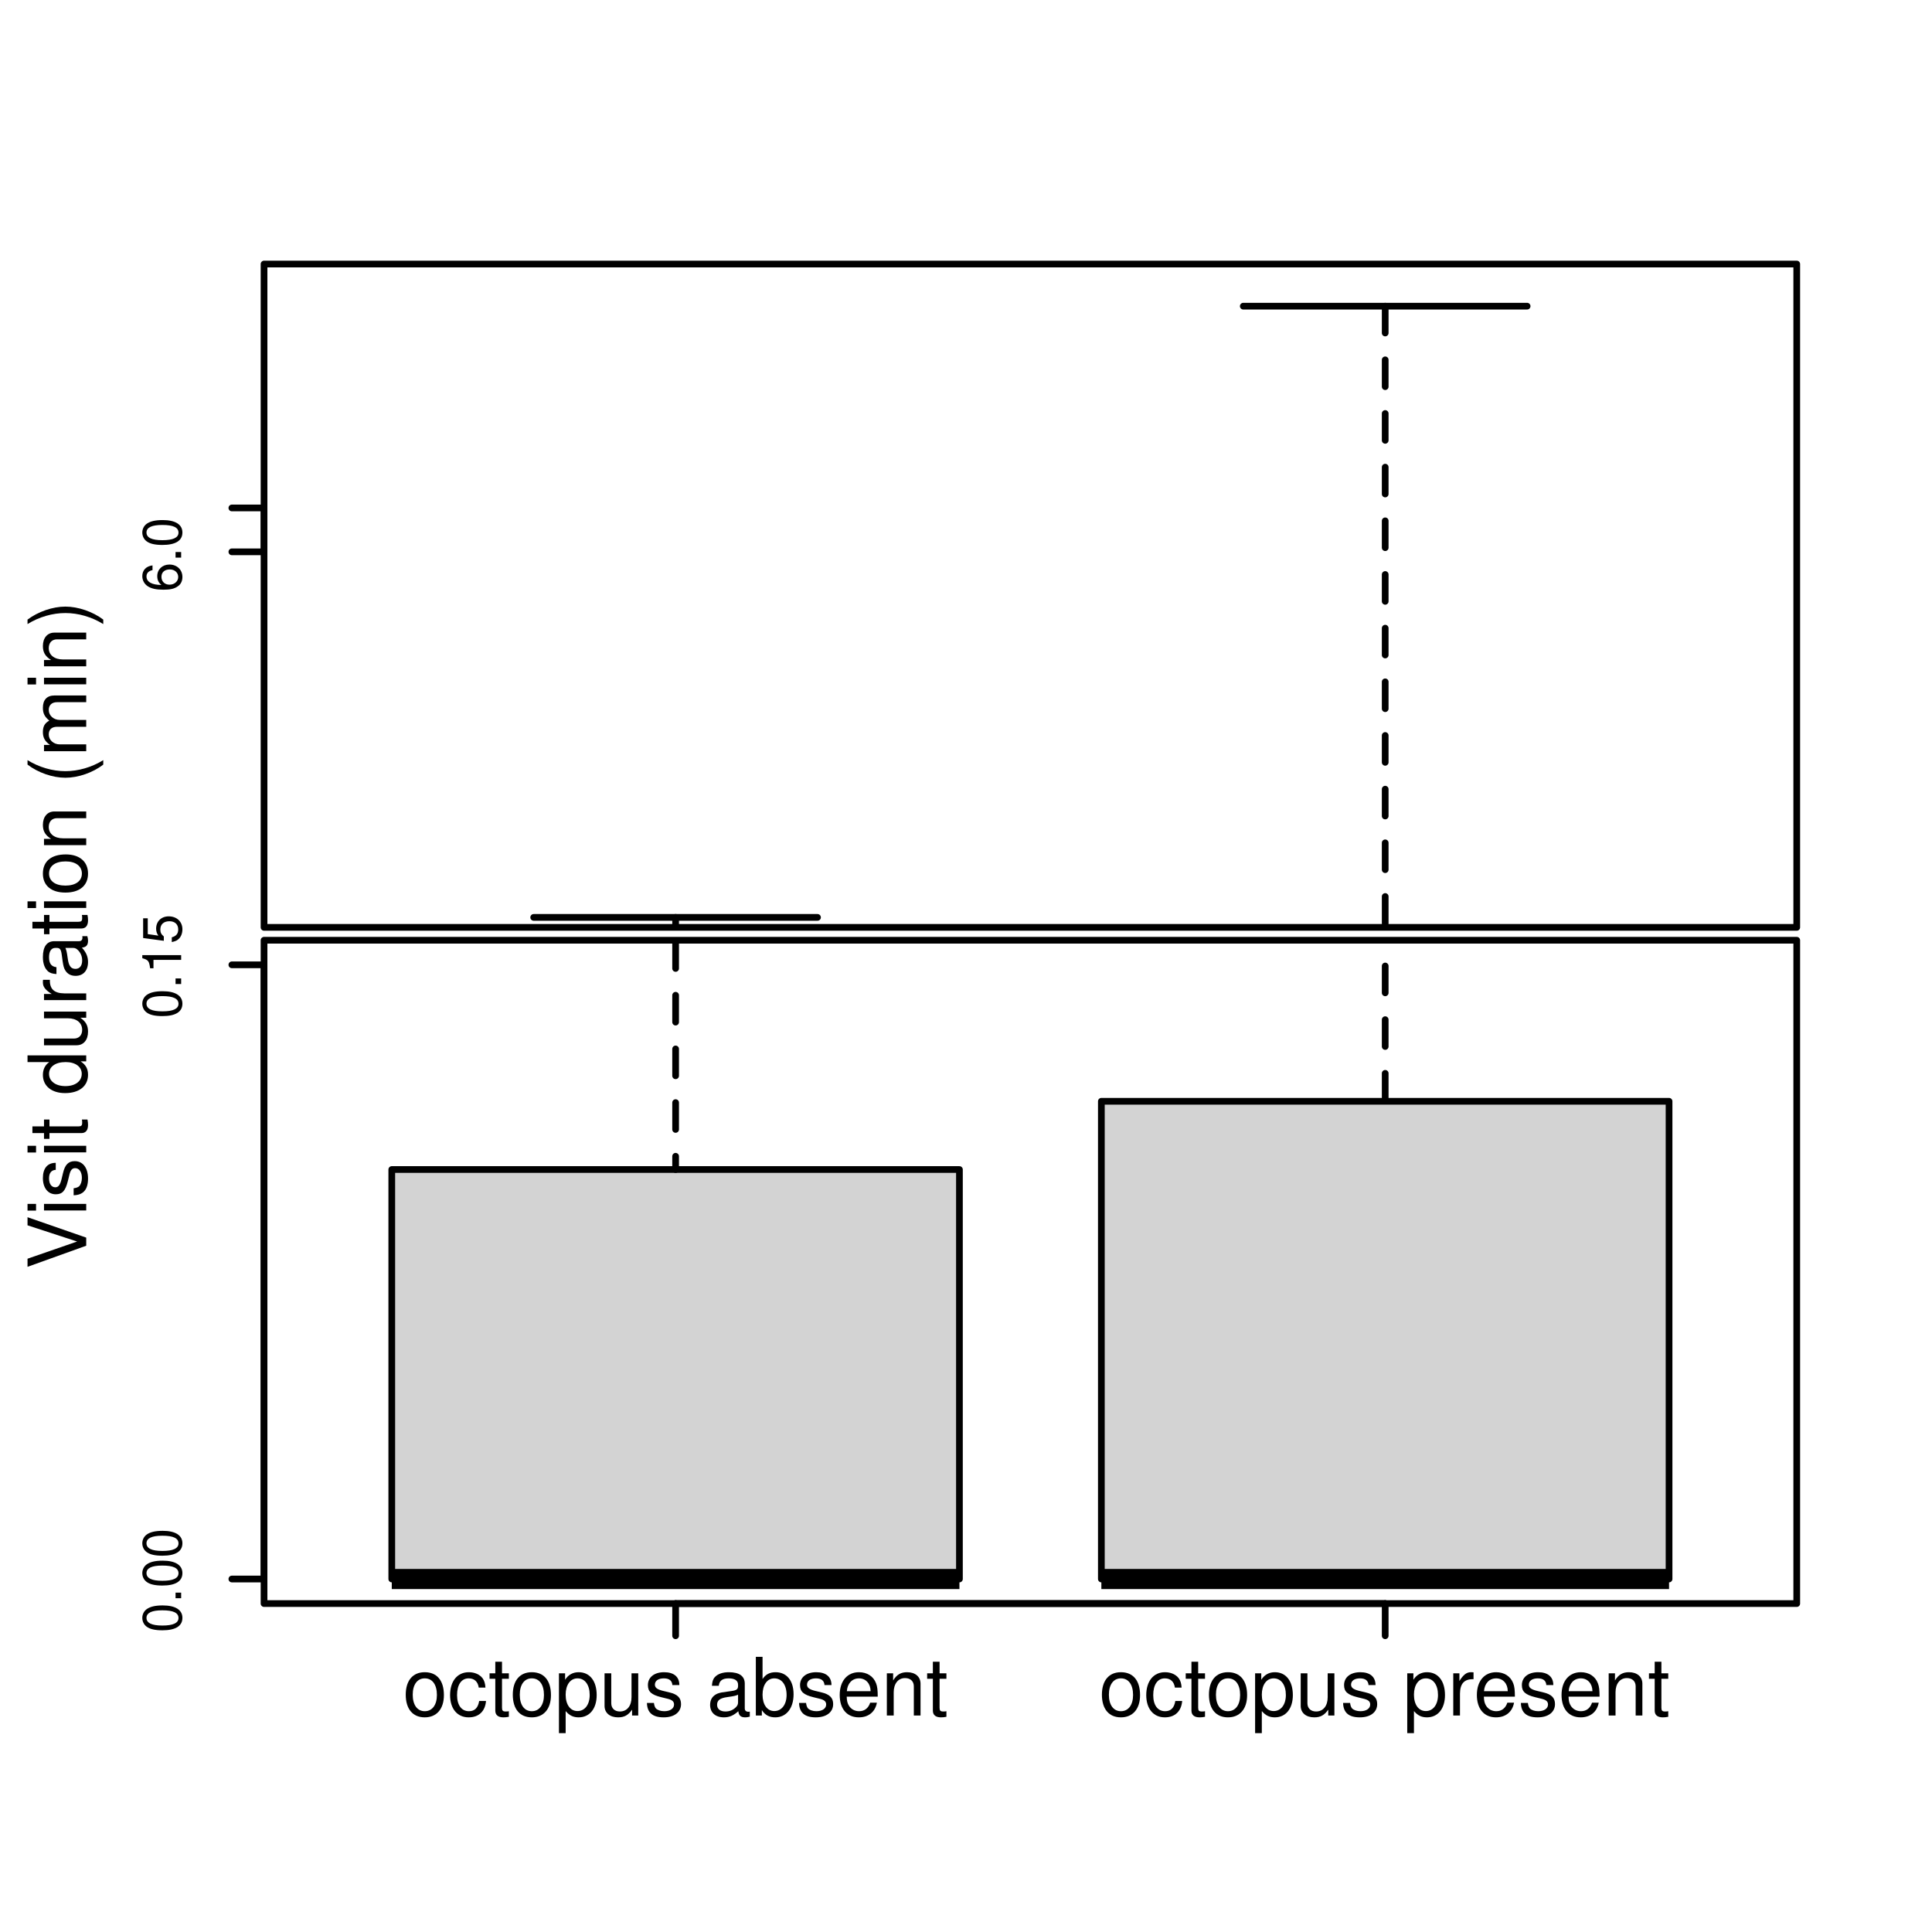
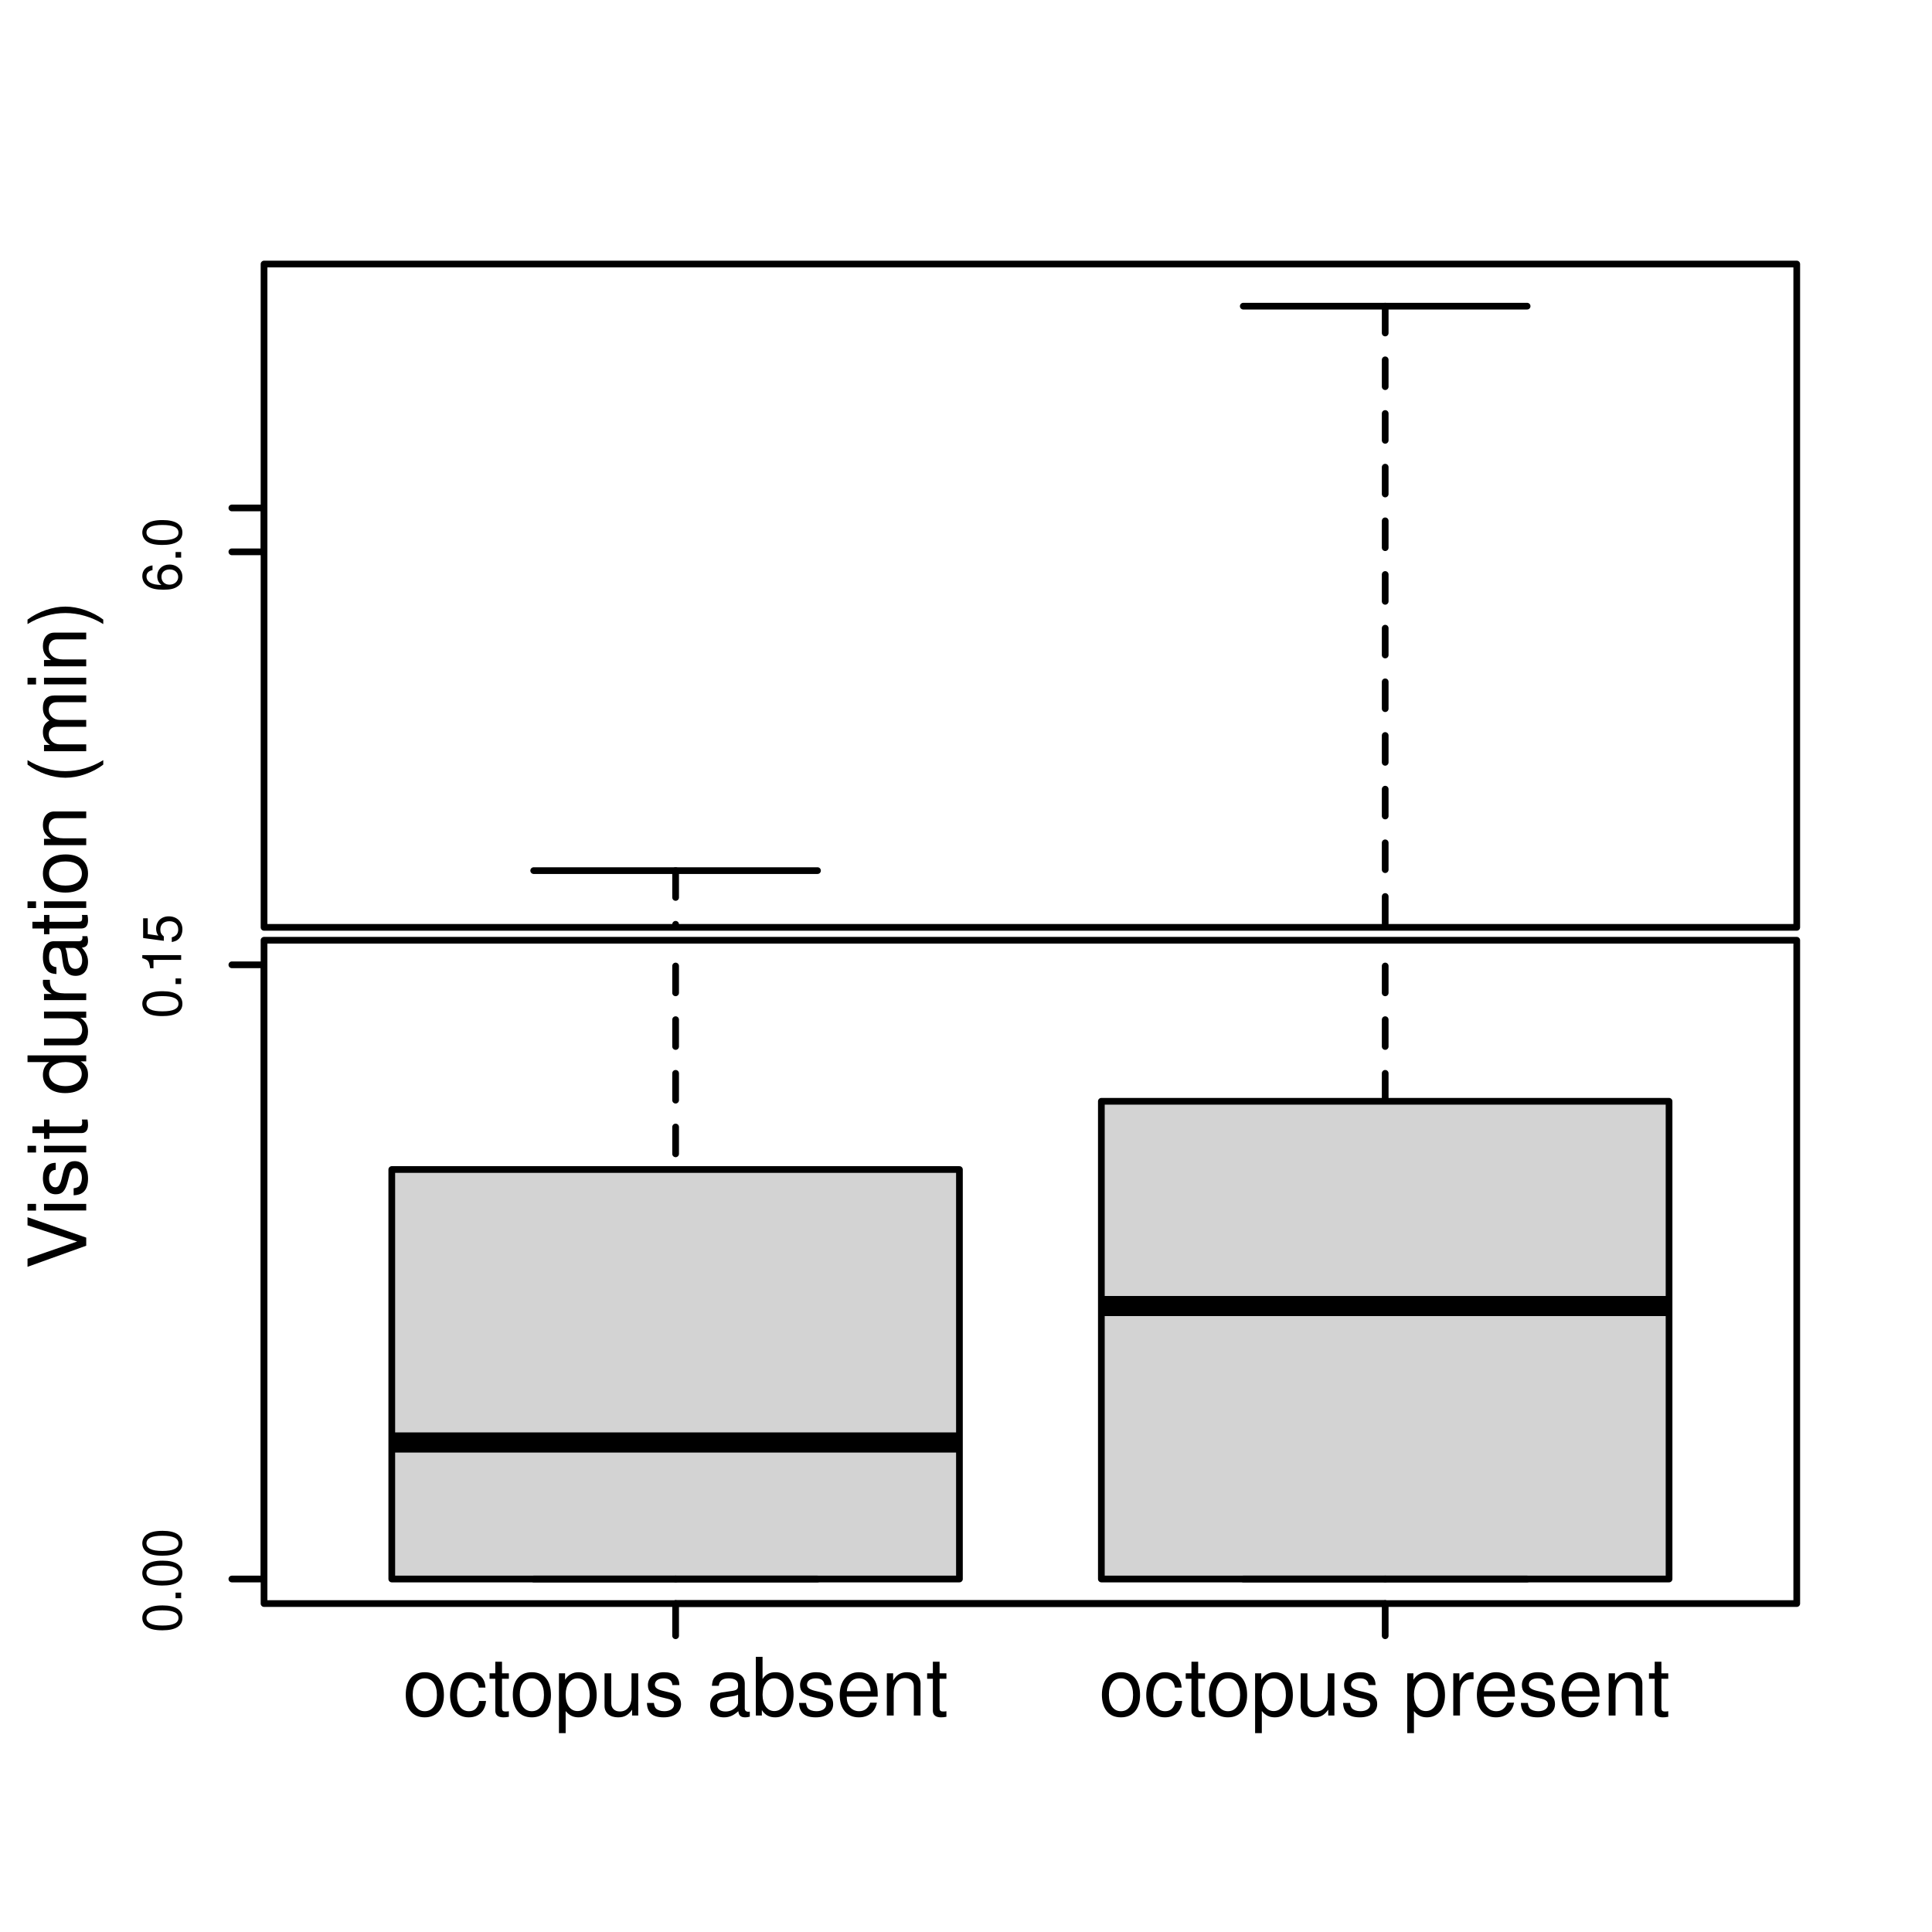
<svg xmlns="http://www.w3.org/2000/svg" xmlns:xlink="http://www.w3.org/1999/xlink" width="216pt" height="216pt" viewBox="0 0 216 216" version="1.1">
  <defs>
    <g>
      <symbol overflow="visible" id="glyph0-0">
        <path style="stroke:none;" d="" />
      </symbol>
      <symbol overflow="visible" id="glyph0-1">
        <path style="stroke:none;" d="M -3.203 -2.984 C -3.922 -2.891 -4.344 -2.438 -4.344 -1.781 C -4.344 -1.312 -4.109 -0.891 -3.719 -0.641 C -3.297 -0.375 -2.766 -0.266 -1.984 -0.266 C -1.25 -0.266 -0.781 -0.359 -0.406 -0.625 C -0.047 -0.844 0.141 -1.219 0.141 -1.688 C 0.141 -2.5 -0.469 -3.078 -1.312 -3.078 C -2.109 -3.078 -2.672 -2.531 -2.672 -1.781 C -2.672 -1.359 -2.516 -1.031 -2.203 -0.797 C -3.281 -0.797 -3.875 -1.141 -3.875 -1.75 C -3.875 -2.125 -3.625 -2.375 -3.203 -2.453 Z M -2.203 -1.703 C -2.203 -2.219 -1.844 -2.531 -1.266 -2.531 C -0.719 -2.531 -0.328 -2.172 -0.328 -1.688 C -0.328 -1.203 -0.75 -0.828 -1.297 -0.828 C -1.844 -0.828 -2.203 -1.188 -2.203 -1.703 Z M -2.203 -1.703 " />
      </symbol>
      <symbol overflow="visible" id="glyph0-2">
        <path style="stroke:none;" d="M -0.625 -1.141 L -0.625 -0.516 L 0 -0.516 L 0 -1.141 Z M -0.625 -1.141 " />
      </symbol>
      <symbol overflow="visible" id="glyph0-3">
        <path style="stroke:none;" d="M -4.344 -1.656 C -4.344 -1.25 -4.156 -0.891 -3.859 -0.672 C -3.484 -0.391 -2.906 -0.266 -2.094 -0.266 C -0.641 -0.266 0.141 -0.734 0.141 -1.656 C 0.141 -2.547 -0.641 -3.047 -2.062 -3.047 C -2.906 -3.047 -3.469 -2.906 -3.859 -2.625 C -4.156 -2.406 -4.344 -2.047 -4.344 -1.656 Z M -3.875 -1.656 C -3.875 -2.219 -3.281 -2.5 -2.109 -2.5 C -0.875 -2.5 -0.297 -2.219 -0.297 -1.641 C -0.297 -1.078 -0.906 -0.797 -2.094 -0.797 C -3.281 -0.797 -3.875 -1.078 -3.875 -1.656 Z M -3.875 -1.656 " />
      </symbol>
      <symbol overflow="visible" id="glyph0-4">
        <path style="stroke:none;" d="M -3.094 -1.547 L 0 -1.547 L 0 -2.078 L -4.344 -2.078 L -4.344 -1.734 C -3.672 -1.547 -3.578 -1.422 -3.469 -0.609 L -3.094 -0.609 Z M -3.094 -1.547 " />
      </symbol>
      <symbol overflow="visible" id="glyph0-5">
        <path style="stroke:none;" d="M -4.25 -2.859 L -4.25 -0.656 L -1.938 -0.344 L -1.938 -0.828 C -2.234 -1.078 -2.328 -1.281 -2.328 -1.609 C -2.328 -2.188 -1.938 -2.531 -1.312 -2.531 C -0.703 -2.531 -0.328 -2.188 -0.328 -1.609 C -0.328 -1.141 -0.562 -0.859 -1.047 -0.734 L -1.047 -0.203 C -0.703 -0.281 -0.531 -0.344 -0.375 -0.469 C -0.047 -0.703 0.141 -1.141 0.141 -1.625 C 0.141 -2.484 -0.484 -3.078 -1.391 -3.078 C -2.219 -3.078 -2.797 -2.516 -2.797 -1.703 C -2.797 -1.406 -2.719 -1.156 -2.547 -0.922 L -3.734 -1.094 L -3.734 -2.859 Z M -4.25 -2.859 " />
      </symbol>
      <symbol overflow="visible" id="glyph1-0">
        <path style="stroke:none;" d="" />
      </symbol>
      <symbol overflow="visible" id="glyph1-1">
        <path style="stroke:none;" d="M 2.453 -4.844 C 1.109 -4.844 0.328 -3.906 0.328 -2.328 C 0.328 -0.734 1.109 0.203 2.453 0.203 C 3.781 0.203 4.594 -0.734 4.594 -2.281 C 4.594 -3.922 3.812 -4.844 2.453 -4.844 Z M 2.453 -4.156 C 3.297 -4.156 3.812 -3.469 3.812 -2.297 C 3.812 -1.172 3.281 -0.484 2.453 -0.484 C 1.625 -0.484 1.109 -1.172 1.109 -2.328 C 1.109 -3.469 1.625 -4.156 2.453 -4.156 Z M 2.453 -4.156 " />
      </symbol>
      <symbol overflow="visible" id="glyph1-2">
        <path style="stroke:none;" d="M 4.234 -3.125 C 4.203 -3.594 4.109 -3.891 3.922 -4.156 C 3.594 -4.594 3.031 -4.844 2.375 -4.844 C 1.094 -4.844 0.281 -3.844 0.281 -2.281 C 0.281 -0.75 1.094 0.203 2.359 0.203 C 3.484 0.203 4.203 -0.469 4.297 -1.625 L 3.531 -1.625 C 3.406 -0.859 3.031 -0.484 2.391 -0.484 C 1.562 -0.484 1.062 -1.156 1.062 -2.281 C 1.062 -3.453 1.547 -4.156 2.359 -4.156 C 3 -4.156 3.391 -3.781 3.484 -3.125 Z M 4.234 -3.125 " />
      </symbol>
      <symbol overflow="visible" id="glyph1-3">
        <path style="stroke:none;" d="M 2.281 -4.719 L 1.516 -4.719 L 1.516 -6.016 L 0.766 -6.016 L 0.766 -4.719 L 0.125 -4.719 L 0.125 -4.109 L 0.766 -4.109 L 0.766 -0.547 C 0.766 -0.047 1.094 0.203 1.672 0.203 C 1.875 0.203 2.031 0.188 2.281 0.141 L 2.281 -0.484 C 2.172 -0.453 2.078 -0.453 1.922 -0.453 C 1.609 -0.453 1.516 -0.547 1.516 -0.875 L 1.516 -4.109 L 2.281 -4.109 Z M 2.281 -4.719 " />
      </symbol>
      <symbol overflow="visible" id="glyph1-4">
        <path style="stroke:none;" d="M 0.484 1.969 L 1.234 1.969 L 1.234 -0.5 C 1.641 -0.016 2.078 0.203 2.688 0.203 C 3.922 0.203 4.703 -0.781 4.703 -2.281 C 4.703 -3.859 3.938 -4.844 2.688 -4.844 C 2.047 -4.844 1.531 -4.562 1.172 -4 L 1.172 -4.719 L 0.484 -4.719 Z M 2.562 -4.156 C 3.391 -4.156 3.922 -3.422 3.922 -2.297 C 3.922 -1.219 3.375 -0.5 2.562 -0.5 C 1.75 -0.5 1.234 -1.219 1.234 -2.328 C 1.234 -3.422 1.75 -4.156 2.562 -4.156 Z M 2.562 -4.156 " />
      </symbol>
      <symbol overflow="visible" id="glyph1-5">
        <path style="stroke:none;" d="M 4.344 0 L 4.344 -4.719 L 3.594 -4.719 L 3.594 -2.047 C 3.594 -1.078 3.094 -0.453 2.297 -0.453 C 1.703 -0.453 1.328 -0.812 1.328 -1.375 L 1.328 -4.719 L 0.578 -4.719 L 0.578 -1.078 C 0.578 -0.297 1.172 0.203 2.094 0.203 C 2.781 0.203 3.219 -0.031 3.656 -0.656 L 3.656 0 Z M 4.344 0 " />
      </symbol>
      <symbol overflow="visible" id="glyph1-6">
        <path style="stroke:none;" d="M 3.938 -3.406 C 3.938 -4.328 3.328 -4.844 2.234 -4.844 C 1.141 -4.844 0.422 -4.281 0.422 -3.406 C 0.422 -2.672 0.797 -2.328 1.922 -2.047 L 2.625 -1.875 C 3.141 -1.75 3.344 -1.562 3.344 -1.234 C 3.344 -0.781 2.906 -0.484 2.25 -0.484 C 1.844 -0.484 1.5 -0.609 1.312 -0.797 C 1.203 -0.938 1.141 -1.078 1.094 -1.406 L 0.312 -1.406 C 0.344 -0.312 0.953 0.203 2.188 0.203 C 3.375 0.203 4.125 -0.375 4.125 -1.281 C 4.125 -1.984 3.734 -2.375 2.797 -2.594 L 2.078 -2.766 C 1.469 -2.922 1.203 -3.109 1.203 -3.453 C 1.203 -3.891 1.594 -4.156 2.203 -4.156 C 2.812 -4.156 3.125 -3.891 3.156 -3.406 Z M 3.938 -3.406 " />
      </symbol>
      <symbol overflow="visible" id="glyph1-7">
        <path style="stroke:none;" d="" />
      </symbol>
      <symbol overflow="visible" id="glyph1-8">
        <path style="stroke:none;" d="M 4.812 -0.438 C 4.734 -0.422 4.703 -0.422 4.656 -0.422 C 4.391 -0.422 4.25 -0.562 4.25 -0.797 L 4.25 -3.562 C 4.25 -4.406 3.641 -4.844 2.469 -4.844 C 1.781 -4.844 1.234 -4.656 0.906 -4.297 C 0.688 -4.062 0.609 -3.781 0.578 -3.328 L 1.344 -3.328 C 1.406 -3.891 1.75 -4.156 2.453 -4.156 C 3.125 -4.156 3.5 -3.906 3.5 -3.453 L 3.5 -3.266 C 3.484 -2.938 3.328 -2.812 2.719 -2.734 C 1.656 -2.594 1.5 -2.562 1.203 -2.453 C 0.656 -2.219 0.375 -1.797 0.375 -1.188 C 0.375 -0.328 0.969 0.203 1.922 0.203 C 2.516 0.203 3 0 3.531 -0.484 C 3.578 0 3.812 0.203 4.297 0.203 C 4.469 0.203 4.562 0.188 4.812 0.125 Z M 3.5 -1.484 C 3.5 -1.234 3.422 -1.078 3.203 -0.875 C 2.891 -0.594 2.531 -0.453 2.094 -0.453 C 1.5 -0.453 1.156 -0.734 1.156 -1.203 C 1.156 -1.703 1.484 -1.953 2.297 -2.062 C 3.094 -2.172 3.25 -2.219 3.5 -2.328 Z M 3.5 -1.484 " />
      </symbol>
      <symbol overflow="visible" id="glyph1-9">
        <path style="stroke:none;" d="M 0.484 -6.562 L 0.484 0 L 1.156 0 L 1.156 -0.609 C 1.516 -0.047 2 0.203 2.656 0.203 C 3.891 0.203 4.703 -0.812 4.703 -2.375 C 4.703 -3.906 3.938 -4.844 2.688 -4.844 C 2.047 -4.844 1.578 -4.609 1.234 -4.078 L 1.234 -6.562 Z M 2.547 -4.156 C 3.391 -4.156 3.922 -3.422 3.922 -2.297 C 3.922 -1.219 3.359 -0.5 2.547 -0.5 C 1.75 -0.5 1.234 -1.219 1.234 -2.328 C 1.234 -3.422 1.75 -4.156 2.547 -4.156 Z M 2.547 -4.156 " />
      </symbol>
      <symbol overflow="visible" id="glyph1-10">
        <path style="stroke:none;" d="M 4.609 -2.109 C 4.609 -2.828 4.562 -3.266 4.422 -3.609 C 4.125 -4.391 3.406 -4.844 2.516 -4.844 C 1.203 -4.844 0.359 -3.859 0.359 -2.297 C 0.359 -0.734 1.172 0.203 2.5 0.203 C 3.578 0.203 4.328 -0.406 4.516 -1.438 L 3.766 -1.438 C 3.562 -0.812 3.125 -0.484 2.531 -0.484 C 2.047 -0.484 1.641 -0.703 1.391 -1.094 C 1.219 -1.375 1.156 -1.641 1.141 -2.109 Z M 1.156 -2.719 C 1.219 -3.594 1.75 -4.156 2.516 -4.156 C 3.281 -4.156 3.812 -3.562 3.812 -2.719 Z M 1.156 -2.719 " />
      </symbol>
      <symbol overflow="visible" id="glyph1-11">
        <path style="stroke:none;" d="M 0.625 -4.719 L 0.625 0 L 1.391 0 L 1.391 -2.594 C 1.391 -3.562 1.891 -4.188 2.656 -4.188 C 3.266 -4.188 3.641 -3.828 3.641 -3.266 L 3.641 0 L 4.391 0 L 4.391 -3.562 C 4.391 -4.344 3.797 -4.844 2.891 -4.844 C 2.188 -4.844 1.734 -4.578 1.328 -3.922 L 1.328 -4.719 Z M 0.625 -4.719 " />
      </symbol>
      <symbol overflow="visible" id="glyph1-12">
        <path style="stroke:none;" d="M 0.625 -4.719 L 0.625 0 L 1.375 0 L 1.375 -2.453 C 1.391 -3.578 1.859 -4.094 2.891 -4.062 L 2.891 -4.828 C 2.766 -4.844 2.688 -4.844 2.594 -4.844 C 2.109 -4.844 1.75 -4.562 1.312 -3.859 L 1.312 -4.719 Z M 0.625 -4.719 " />
      </symbol>
      <symbol overflow="visible" id="glyph2-0">
        <path style="stroke:none;" d="" />
      </symbol>
      <symbol overflow="visible" id="glyph2-1">
        <path style="stroke:none;" d="M 0 -3.531 L -6.562 -5.812 L -6.562 -4.906 L -1.016 -3.094 L -6.562 -1.172 L -6.562 -0.266 L 0 -2.625 Z M 0 -3.531 " />
      </symbol>
      <symbol overflow="visible" id="glyph2-2">
        <path style="stroke:none;" d="M -4.719 -1.344 L -4.719 -0.609 L 0 -0.609 L 0 -1.344 Z M -6.562 -1.344 L -6.562 -0.594 L -5.609 -0.594 L -5.609 -1.344 Z M -6.562 -1.344 " />
      </symbol>
      <symbol overflow="visible" id="glyph2-3">
        <path style="stroke:none;" d="M -3.406 -3.938 C -4.328 -3.938 -4.844 -3.328 -4.844 -2.234 C -4.844 -1.141 -4.281 -0.422 -3.406 -0.422 C -2.672 -0.422 -2.328 -0.797 -2.047 -1.922 L -1.875 -2.625 C -1.75 -3.141 -1.562 -3.344 -1.234 -3.344 C -0.781 -3.344 -0.484 -2.906 -0.484 -2.25 C -0.484 -1.844 -0.609 -1.5 -0.797 -1.312 C -0.938 -1.203 -1.078 -1.141 -1.406 -1.094 L -1.406 -0.312 C -0.312 -0.344 0.203 -0.953 0.203 -2.188 C 0.203 -3.375 -0.375 -4.125 -1.281 -4.125 C -1.984 -4.125 -2.375 -3.734 -2.594 -2.797 L -2.766 -2.078 C -2.922 -1.469 -3.109 -1.203 -3.453 -1.203 C -3.891 -1.203 -4.156 -1.594 -4.156 -2.203 C -4.156 -2.812 -3.891 -3.125 -3.406 -3.156 Z M -3.406 -3.938 " />
      </symbol>
      <symbol overflow="visible" id="glyph2-4">
        <path style="stroke:none;" d="M -4.719 -2.281 L -4.719 -1.516 L -6.016 -1.516 L -6.016 -0.766 L -4.719 -0.766 L -4.719 -0.125 L -4.109 -0.125 L -4.109 -0.766 L -0.547 -0.766 C -0.047 -0.766 0.203 -1.094 0.203 -1.672 C 0.203 -1.875 0.188 -2.031 0.141 -2.281 L -0.484 -2.281 C -0.453 -2.172 -0.453 -2.078 -0.453 -1.922 C -0.453 -1.609 -0.547 -1.516 -0.875 -1.516 L -4.109 -1.516 L -4.109 -2.281 Z M -4.719 -2.281 " />
      </symbol>
      <symbol overflow="visible" id="glyph2-5">
        <path style="stroke:none;" d="" />
      </symbol>
      <symbol overflow="visible" id="glyph2-6">
        <path style="stroke:none;" d="M -6.562 -4.453 L -6.562 -3.703 L -4.125 -3.703 C -4.594 -3.391 -4.844 -2.891 -4.844 -2.266 C -4.844 -1.031 -3.875 -0.234 -2.359 -0.234 C -0.781 -0.234 0.203 -1.016 0.203 -2.281 C 0.203 -2.938 -0.031 -3.391 -0.625 -3.781 L 0 -3.781 L 0 -4.453 Z M -4.156 -2.391 C -4.156 -3.188 -3.438 -3.703 -2.297 -3.703 C -1.219 -3.703 -0.5 -3.188 -0.5 -2.391 C -0.5 -1.562 -1.219 -1.016 -2.328 -1.016 C -3.422 -1.016 -4.156 -1.562 -4.156 -2.391 Z M -4.156 -2.391 " />
      </symbol>
      <symbol overflow="visible" id="glyph2-7">
        <path style="stroke:none;" d="M 0 -4.344 L -4.719 -4.344 L -4.719 -3.594 L -2.047 -3.594 C -1.078 -3.594 -0.453 -3.094 -0.453 -2.297 C -0.453 -1.703 -0.812 -1.328 -1.375 -1.328 L -4.719 -1.328 L -4.719 -0.578 L -1.078 -0.578 C -0.297 -0.578 0.203 -1.172 0.203 -2.094 C 0.203 -2.781 -0.031 -3.219 -0.656 -3.656 L 0 -3.656 Z M 0 -4.344 " />
      </symbol>
      <symbol overflow="visible" id="glyph2-8">
        <path style="stroke:none;" d="M -4.719 -0.625 L 0 -0.625 L 0 -1.375 L -2.453 -1.375 C -3.578 -1.391 -4.094 -1.859 -4.062 -2.891 L -4.828 -2.891 C -4.844 -2.766 -4.844 -2.688 -4.844 -2.594 C -4.844 -2.109 -4.562 -1.75 -3.859 -1.312 L -4.719 -1.312 Z M -4.719 -0.625 " />
      </symbol>
      <symbol overflow="visible" id="glyph2-9">
        <path style="stroke:none;" d="M -0.438 -4.812 C -0.422 -4.734 -0.422 -4.703 -0.422 -4.656 C -0.422 -4.391 -0.562 -4.25 -0.797 -4.25 L -3.562 -4.25 C -4.406 -4.25 -4.844 -3.641 -4.844 -2.469 C -4.844 -1.781 -4.656 -1.234 -4.297 -0.906 C -4.062 -0.688 -3.781 -0.609 -3.328 -0.578 L -3.328 -1.344 C -3.891 -1.406 -4.156 -1.75 -4.156 -2.453 C -4.156 -3.125 -3.906 -3.5 -3.453 -3.5 L -3.266 -3.5 C -2.938 -3.484 -2.812 -3.328 -2.734 -2.719 C -2.594 -1.656 -2.562 -1.5 -2.453 -1.203 C -2.219 -0.656 -1.797 -0.375 -1.188 -0.375 C -0.328 -0.375 0.203 -0.969 0.203 -1.922 C 0.203 -2.516 0 -3 -0.484 -3.531 C 0 -3.578 0.203 -3.812 0.203 -4.297 C 0.203 -4.469 0.188 -4.562 0.125 -4.812 Z M -1.484 -3.5 C -1.234 -3.5 -1.078 -3.422 -0.875 -3.203 C -0.594 -2.891 -0.453 -2.531 -0.453 -2.094 C -0.453 -1.5 -0.734 -1.156 -1.203 -1.156 C -1.703 -1.156 -1.953 -1.484 -2.062 -2.297 C -2.172 -3.094 -2.219 -3.25 -2.328 -3.5 Z M -1.484 -3.5 " />
      </symbol>
      <symbol overflow="visible" id="glyph2-10">
        <path style="stroke:none;" d="M -4.844 -2.453 C -4.844 -1.109 -3.906 -0.328 -2.328 -0.328 C -0.734 -0.328 0.203 -1.109 0.203 -2.453 C 0.203 -3.781 -0.734 -4.594 -2.281 -4.594 C -3.922 -4.594 -4.844 -3.812 -4.844 -2.453 Z M -4.156 -2.453 C -4.156 -3.297 -3.469 -3.812 -2.297 -3.812 C -1.172 -3.812 -0.484 -3.281 -0.484 -2.453 C -0.484 -1.625 -1.172 -1.109 -2.328 -1.109 C -3.469 -1.109 -4.156 -1.625 -4.156 -2.453 Z M -4.156 -2.453 " />
      </symbol>
      <symbol overflow="visible" id="glyph2-11">
        <path style="stroke:none;" d="M -4.719 -0.625 L 0 -0.625 L 0 -1.391 L -2.594 -1.391 C -3.562 -1.391 -4.188 -1.891 -4.188 -2.656 C -4.188 -3.266 -3.828 -3.641 -3.266 -3.641 L 0 -3.641 L 0 -4.391 L -3.562 -4.391 C -4.344 -4.391 -4.844 -3.797 -4.844 -2.891 C -4.844 -2.188 -4.578 -1.734 -3.922 -1.328 L -4.719 -1.328 Z M -4.719 -0.625 " />
      </symbol>
      <symbol overflow="visible" id="glyph2-12">
        <path style="stroke:none;" d="M -6.562 -2.125 C -5.375 -1.219 -3.75 -0.656 -2.328 -0.656 C -0.906 -0.656 0.734 -1.219 1.906 -2.125 L 1.906 -2.625 C 0.625 -1.828 -0.891 -1.391 -2.328 -1.391 C -3.766 -1.391 -5.281 -1.828 -6.562 -2.625 Z M -6.562 -2.125 " />
      </symbol>
      <symbol overflow="visible" id="glyph2-13">
        <path style="stroke:none;" d="M -4.719 -0.625 L 0 -0.625 L 0 -1.391 L -2.969 -1.391 C -3.641 -1.391 -4.188 -1.875 -4.188 -2.5 C -4.188 -3.047 -3.859 -3.359 -3.25 -3.359 L 0 -3.359 L 0 -4.125 L -2.969 -4.125 C -3.641 -4.125 -4.188 -4.609 -4.188 -5.234 C -4.188 -5.781 -3.844 -6.109 -3.25 -6.109 L 0 -6.109 L 0 -6.859 L -3.531 -6.859 C -4.391 -6.859 -4.844 -6.375 -4.844 -5.484 C -4.844 -4.859 -4.656 -4.484 -4.125 -4.047 C -4.641 -3.766 -4.844 -3.391 -4.844 -2.766 C -4.844 -2.141 -4.609 -1.719 -4.047 -1.328 L -4.719 -1.328 Z M -4.719 -0.625 " />
      </symbol>
      <symbol overflow="visible" id="glyph2-14">
        <path style="stroke:none;" d="M 1.906 -0.844 C 0.734 -1.734 -0.906 -2.297 -2.328 -2.297 C -3.75 -2.297 -5.375 -1.734 -6.562 -0.844 L -6.562 -0.344 C -5.281 -1.141 -3.766 -1.578 -2.328 -1.578 C -0.891 -1.578 0.625 -1.141 1.906 -0.344 Z M 1.906 -0.844 " />
      </symbol>
    </g>
    <clipPath id="clip1">
-       <path d="M 75 102 L 76 102 L 76 103.68 L 75 103.68 Z M 75 102 " />
+       <path d="M 75 96 L 76 96 L 76 103.68 L 75 103.68 Z M 75 96 " />
    </clipPath>
    <clipPath id="clip2">
      <path d="M 154 33 L 156 33 L 156 103.68 L 154 103.68 Z M 154 33 " />
    </clipPath>
    <clipPath id="clip3">
      <path d="M 75 105.121 L 76 105.121 L 76 132 L 75 132 Z M 75 105.121 " />
    </clipPath>
    <clipPath id="clip4">
      <path d="M 154 105.121 L 156 105.121 L 156 124 L 154 124 Z M 154 105.121 " />
    </clipPath>
  </defs>
  <g id="surface183">
    <rect x="0" y="0" width="216" height="216" style="fill:rgb(100%,100%,100%);fill-opacity:1;stroke:none;" />
    <g clip-path="url(#clip1)" clip-rule="nonzero">
-       <path style="fill:none;stroke-width:0.75;stroke-linecap:round;stroke-linejoin:round;stroke:rgb(0%,0%,0%);stroke-opacity:1;stroke-dasharray:3,3;stroke-miterlimit:10;" d="M 75.535 102.566 L 75.535 119.57 " />
-     </g>
-     <path style="fill:none;stroke-width:0.75;stroke-linecap:round;stroke-linejoin:round;stroke:rgb(0%,0%,0%);stroke-opacity:1;stroke-miterlimit:10;" d="M 59.668 102.566 L 91.398 102.566 " />
+       <path style="fill:none;stroke-width:0.75;stroke-linecap:round;stroke-linejoin:round;stroke:rgb(0%,0%,0%);stroke-opacity:1;stroke-dasharray:3,3;stroke-miterlimit:10;" d="M 75.535 97.336 L 75.535 119.57 " />
+     </g>
+     <path style="fill:none;stroke-width:0.75;stroke-linecap:round;stroke-linejoin:round;stroke:rgb(0%,0%,0%);stroke-opacity:1;stroke-miterlimit:10;" d="M 59.668 97.336 L 91.398 97.336 " />
    <g clip-path="url(#clip2)" clip-rule="nonzero">
      <path style="fill:none;stroke-width:0.75;stroke-linecap:round;stroke-linejoin:round;stroke:rgb(0%,0%,0%);stroke-opacity:1;stroke-dasharray:3,3;stroke-miterlimit:10;" d="M 154.867 34.23 L 154.867 119.406 " />
    </g>
    <path style="fill:none;stroke-width:0.75;stroke-linecap:round;stroke-linejoin:round;stroke:rgb(0%,0%,0%);stroke-opacity:1;stroke-miterlimit:10;" d="M 139 34.23 L 170.734 34.23 " />
    <path style="fill:none;stroke-width:0.75;stroke-linecap:round;stroke-linejoin:round;stroke:rgb(0%,0%,0%);stroke-opacity:1;stroke-miterlimit:10;" d="M 29.52 61.695 L 29.52 56.789 " />
    <path style="fill:none;stroke-width:0.75;stroke-linecap:round;stroke-linejoin:round;stroke:rgb(0%,0%,0%);stroke-opacity:1;stroke-miterlimit:10;" d="M 29.52 61.695 L 25.922 61.695 " />
    <path style="fill:none;stroke-width:0.75;stroke-linecap:round;stroke-linejoin:round;stroke:rgb(0%,0%,0%);stroke-opacity:1;stroke-miterlimit:10;" d="M 29.52 56.789 L 25.922 56.789 " />
    <g style="fill:rgb(0%,0%,0%);fill-opacity:1;">
      <use xlink:href="#glyph0-1" x="20.253" y="66.195" />
      <use xlink:href="#glyph0-2" x="20.253" y="62.859" />
      <use xlink:href="#glyph0-3" x="20.253" y="61.191" />
    </g>
    <path style="fill:none;stroke-width:0.75;stroke-linecap:round;stroke-linejoin:round;stroke:rgb(0%,0%,0%);stroke-opacity:1;stroke-miterlimit:10;" d="M 29.52 103.68 L 200.879 103.68 L 200.879 29.52 L 29.52 29.52 Z M 29.52 103.68 " />
    <path style=" stroke:none;fill-rule:nonzero;fill:rgb(82.745%,82.745%,82.745%);fill-opacity:1;" d="M 43.801 176.535 L 107.266 176.535 L 107.266 130.754 L 43.801 130.754 Z M 43.801 176.535 " />
-     <path style="fill:none;stroke-width:2.25;stroke-linecap:butt;stroke-linejoin:round;stroke:rgb(0%,0%,0%);stroke-opacity:1;stroke-miterlimit:10;" d="M 43.801 176.535 L 107.266 176.535 " />
+     <path style="fill:none;stroke-width:2.25;stroke-linecap:butt;stroke-linejoin:round;stroke:rgb(0%,0%,0%);stroke-opacity:1;stroke-miterlimit:10;" d="M 43.801 161.273 L 107.266 161.273 " />
    <path style="fill:none;stroke-width:0.75;stroke-linecap:round;stroke-linejoin:round;stroke:rgb(0%,0%,0%);stroke-opacity:1;stroke-dasharray:3,3;stroke-miterlimit:10;" d="M 75.535 176.535 L 75.535 176.535 " />
    <g clip-path="url(#clip3)" clip-rule="nonzero">
-       <path style="fill:none;stroke-width:0.75;stroke-linecap:round;stroke-linejoin:round;stroke:rgb(0%,0%,0%);stroke-opacity:1;stroke-dasharray:3,3;stroke-miterlimit:10;" d="M 75.535 -662.727 L 75.535 130.754 " />
+       <path style="fill:none;stroke-width:0.75;stroke-linecap:round;stroke-linejoin:round;stroke:rgb(0%,0%,0%);stroke-opacity:1;stroke-dasharray:3,3;stroke-miterlimit:10;" d="M 75.535 -864 L 75.535 130.754 " />
    </g>
    <path style="fill:none;stroke-width:0.75;stroke-linecap:round;stroke-linejoin:round;stroke:rgb(0%,0%,0%);stroke-opacity:1;stroke-miterlimit:10;" d="M 59.668 176.535 L 91.398 176.535 " />
    <path style="fill:none;stroke-width:0.75;stroke-linecap:round;stroke-linejoin:round;stroke:rgb(0%,0%,0%);stroke-opacity:1;stroke-miterlimit:10;" d="M 43.801 176.535 L 107.266 176.535 L 107.266 130.754 L 43.801 130.754 Z M 43.801 176.535 " />
    <path style=" stroke:none;fill-rule:nonzero;fill:rgb(82.745%,82.745%,82.745%);fill-opacity:1;" d="M 123.133 176.535 L 186.602 176.535 L 186.602 123.125 L 123.133 123.125 Z M 123.133 176.535 " />
-     <path style="fill:none;stroke-width:2.25;stroke-linecap:butt;stroke-linejoin:round;stroke:rgb(0%,0%,0%);stroke-opacity:1;stroke-miterlimit:10;" d="M 123.133 176.535 L 186.602 176.535 " />
+     <path style="fill:none;stroke-width:2.25;stroke-linecap:butt;stroke-linejoin:round;stroke:rgb(0%,0%,0%);stroke-opacity:1;stroke-miterlimit:10;" d="M 123.133 146.016 L 186.602 146.016 " />
    <path style="fill:none;stroke-width:0.75;stroke-linecap:round;stroke-linejoin:round;stroke:rgb(0%,0%,0%);stroke-opacity:1;stroke-dasharray:3,3;stroke-miterlimit:10;" d="M 154.867 176.535 L 154.867 176.535 " />
    <g clip-path="url(#clip4)" clip-rule="nonzero">
      <path style="fill:none;stroke-width:0.75;stroke-linecap:round;stroke-linejoin:round;stroke:rgb(0%,0%,0%);stroke-opacity:1;stroke-dasharray:3,3;stroke-miterlimit:10;" d="M 154.867 -864 L 154.867 123.125 " />
    </g>
    <path style="fill:none;stroke-width:0.75;stroke-linecap:round;stroke-linejoin:round;stroke:rgb(0%,0%,0%);stroke-opacity:1;stroke-miterlimit:10;" d="M 139 176.535 L 170.734 176.535 " />
    <path style="fill:none;stroke-width:0.75;stroke-linecap:round;stroke-linejoin:round;stroke:rgb(0%,0%,0%);stroke-opacity:1;stroke-miterlimit:10;" d="M 123.133 176.535 L 186.602 176.535 L 186.602 123.125 L 123.133 123.125 Z M 123.133 176.535 " />
    <path style="fill:none;stroke-width:0.75;stroke-linecap:round;stroke-linejoin:round;stroke:rgb(0%,0%,0%);stroke-opacity:1;stroke-miterlimit:10;" d="M 29.52 176.535 L 29.52 107.867 " />
    <path style="fill:none;stroke-width:0.75;stroke-linecap:round;stroke-linejoin:round;stroke:rgb(0%,0%,0%);stroke-opacity:1;stroke-miterlimit:10;" d="M 29.52 176.535 L 25.922 176.535 " />
    <path style="fill:none;stroke-width:0.75;stroke-linecap:round;stroke-linejoin:round;stroke:rgb(0%,0%,0%);stroke-opacity:1;stroke-miterlimit:10;" d="M 29.52 107.867 L 25.922 107.867 " />
    <g style="fill:rgb(0%,0%,0%);fill-opacity:1;">
      <use xlink:href="#glyph0-3" x="20.253" y="182.535" />
      <use xlink:href="#glyph0-2" x="20.253" y="179.199" />
      <use xlink:href="#glyph0-3" x="20.253" y="177.531" />
      <use xlink:href="#glyph0-3" x="20.253" y="174.195" />
    </g>
    <g style="fill:rgb(0%,0%,0%);fill-opacity:1;">
      <use xlink:href="#glyph0-3" x="20.253" y="113.867" />
      <use xlink:href="#glyph0-2" x="20.253" y="110.531" />
      <use xlink:href="#glyph0-4" x="20.253" y="108.863" />
      <use xlink:href="#glyph0-5" x="20.253" y="105.527" />
    </g>
    <path style="fill:none;stroke-width:0.75;stroke-linecap:round;stroke-linejoin:round;stroke:rgb(0%,0%,0%);stroke-opacity:1;stroke-miterlimit:10;" d="M 75.535 179.281 L 154.867 179.281 " />
    <path style="fill:none;stroke-width:0.75;stroke-linecap:round;stroke-linejoin:round;stroke:rgb(0%,0%,0%);stroke-opacity:1;stroke-miterlimit:10;" d="M 75.535 179.281 L 75.535 182.879 " />
    <path style="fill:none;stroke-width:0.75;stroke-linecap:round;stroke-linejoin:round;stroke:rgb(0%,0%,0%);stroke-opacity:1;stroke-miterlimit:10;" d="M 154.867 179.281 L 154.867 182.879 " />
    <g style="fill:rgb(0%,0%,0%);fill-opacity:1;">
      <use xlink:href="#glyph1-1" x="45.035" y="191.799" />
      <use xlink:href="#glyph1-2" x="50.039" y="191.799" />
      <use xlink:href="#glyph1-3" x="54.609" y="191.799" />
      <use xlink:href="#glyph1-1" x="57.003" y="191.799" />
      <use xlink:href="#glyph1-4" x="62.007" y="191.799" />
      <use xlink:href="#glyph1-5" x="67.011" y="191.799" />
      <use xlink:href="#glyph1-6" x="72.015" y="191.799" />
      <use xlink:href="#glyph1-7" x="76.514" y="191.799" />
      <use xlink:href="#glyph1-8" x="79.016" y="191.799" />
      <use xlink:href="#glyph1-9" x="84.02" y="191.799" />
      <use xlink:href="#glyph1-6" x="89.023" y="191.799" />
      <use xlink:href="#glyph1-10" x="93.522" y="191.799" />
      <use xlink:href="#glyph1-11" x="98.526" y="191.799" />
      <use xlink:href="#glyph1-3" x="103.53" y="191.799" />
    </g>
    <g style="fill:rgb(0%,0%,0%);fill-opacity:1;">
      <use xlink:href="#glyph1-1" x="122.867" y="191.799" />
      <use xlink:href="#glyph1-2" x="127.871" y="191.799" />
      <use xlink:href="#glyph1-3" x="132.441" y="191.799" />
      <use xlink:href="#glyph1-1" x="134.835" y="191.799" />
      <use xlink:href="#glyph1-4" x="139.839" y="191.799" />
      <use xlink:href="#glyph1-5" x="144.843" y="191.799" />
      <use xlink:href="#glyph1-6" x="149.847" y="191.799" />
      <use xlink:href="#glyph1-7" x="154.346" y="191.799" />
      <use xlink:href="#glyph1-4" x="156.848" y="191.799" />
      <use xlink:href="#glyph1-12" x="161.852" y="191.799" />
      <use xlink:href="#glyph1-10" x="164.757" y="191.799" />
      <use xlink:href="#glyph1-6" x="169.725" y="191.799" />
      <use xlink:href="#glyph1-10" x="174.224" y="191.799" />
      <use xlink:href="#glyph1-11" x="179.228" y="191.799" />
      <use xlink:href="#glyph1-3" x="184.231" y="191.799" />
    </g>
    <path style="fill:none;stroke-width:0.75;stroke-linecap:round;stroke-linejoin:round;stroke:rgb(0%,0%,0%);stroke-opacity:1;stroke-miterlimit:10;" d="M 29.52 179.281 L 200.879 179.281 L 200.879 105.121 L 29.52 105.121 Z M 29.52 179.281 " />
    <g style="fill:rgb(0%,0%,0%);fill-opacity:1;">
      <use xlink:href="#glyph2-1" x="9.639" y="141.898" />
      <use xlink:href="#glyph2-2" x="9.639" y="135.941" />
      <use xlink:href="#glyph2-3" x="9.639" y="133.944" />
      <use xlink:href="#glyph2-2" x="9.639" y="129.445" />
      <use xlink:href="#glyph2-4" x="9.639" y="127.448" />
      <use xlink:href="#glyph2-5" x="9.639" y="124.946" />
      <use xlink:href="#glyph2-6" x="9.639" y="122.444" />
      <use xlink:href="#glyph2-7" x="9.639" y="117.44" />
      <use xlink:href="#glyph2-8" x="9.639" y="112.437" />
      <use xlink:href="#glyph2-9" x="9.639" y="109.477" />
      <use xlink:href="#glyph2-4" x="9.639" y="104.572" />
      <use xlink:href="#glyph2-2" x="9.639" y="102.116" />
      <use xlink:href="#glyph2-10" x="9.639" y="100.119" />
      <use xlink:href="#glyph2-11" x="9.639" y="95.115" />
      <use xlink:href="#glyph2-5" x="9.639" y="90.111" />
      <use xlink:href="#glyph2-12" x="9.639" y="87.609" />
      <use xlink:href="#glyph2-13" x="9.639" y="84.613" />
      <use xlink:href="#glyph2-2" x="9.639" y="77.117" />
      <use xlink:href="#glyph2-11" x="9.639" y="75.12" />
      <use xlink:href="#glyph2-14" x="9.639" y="70.116" />
    </g>
  </g>
</svg>
